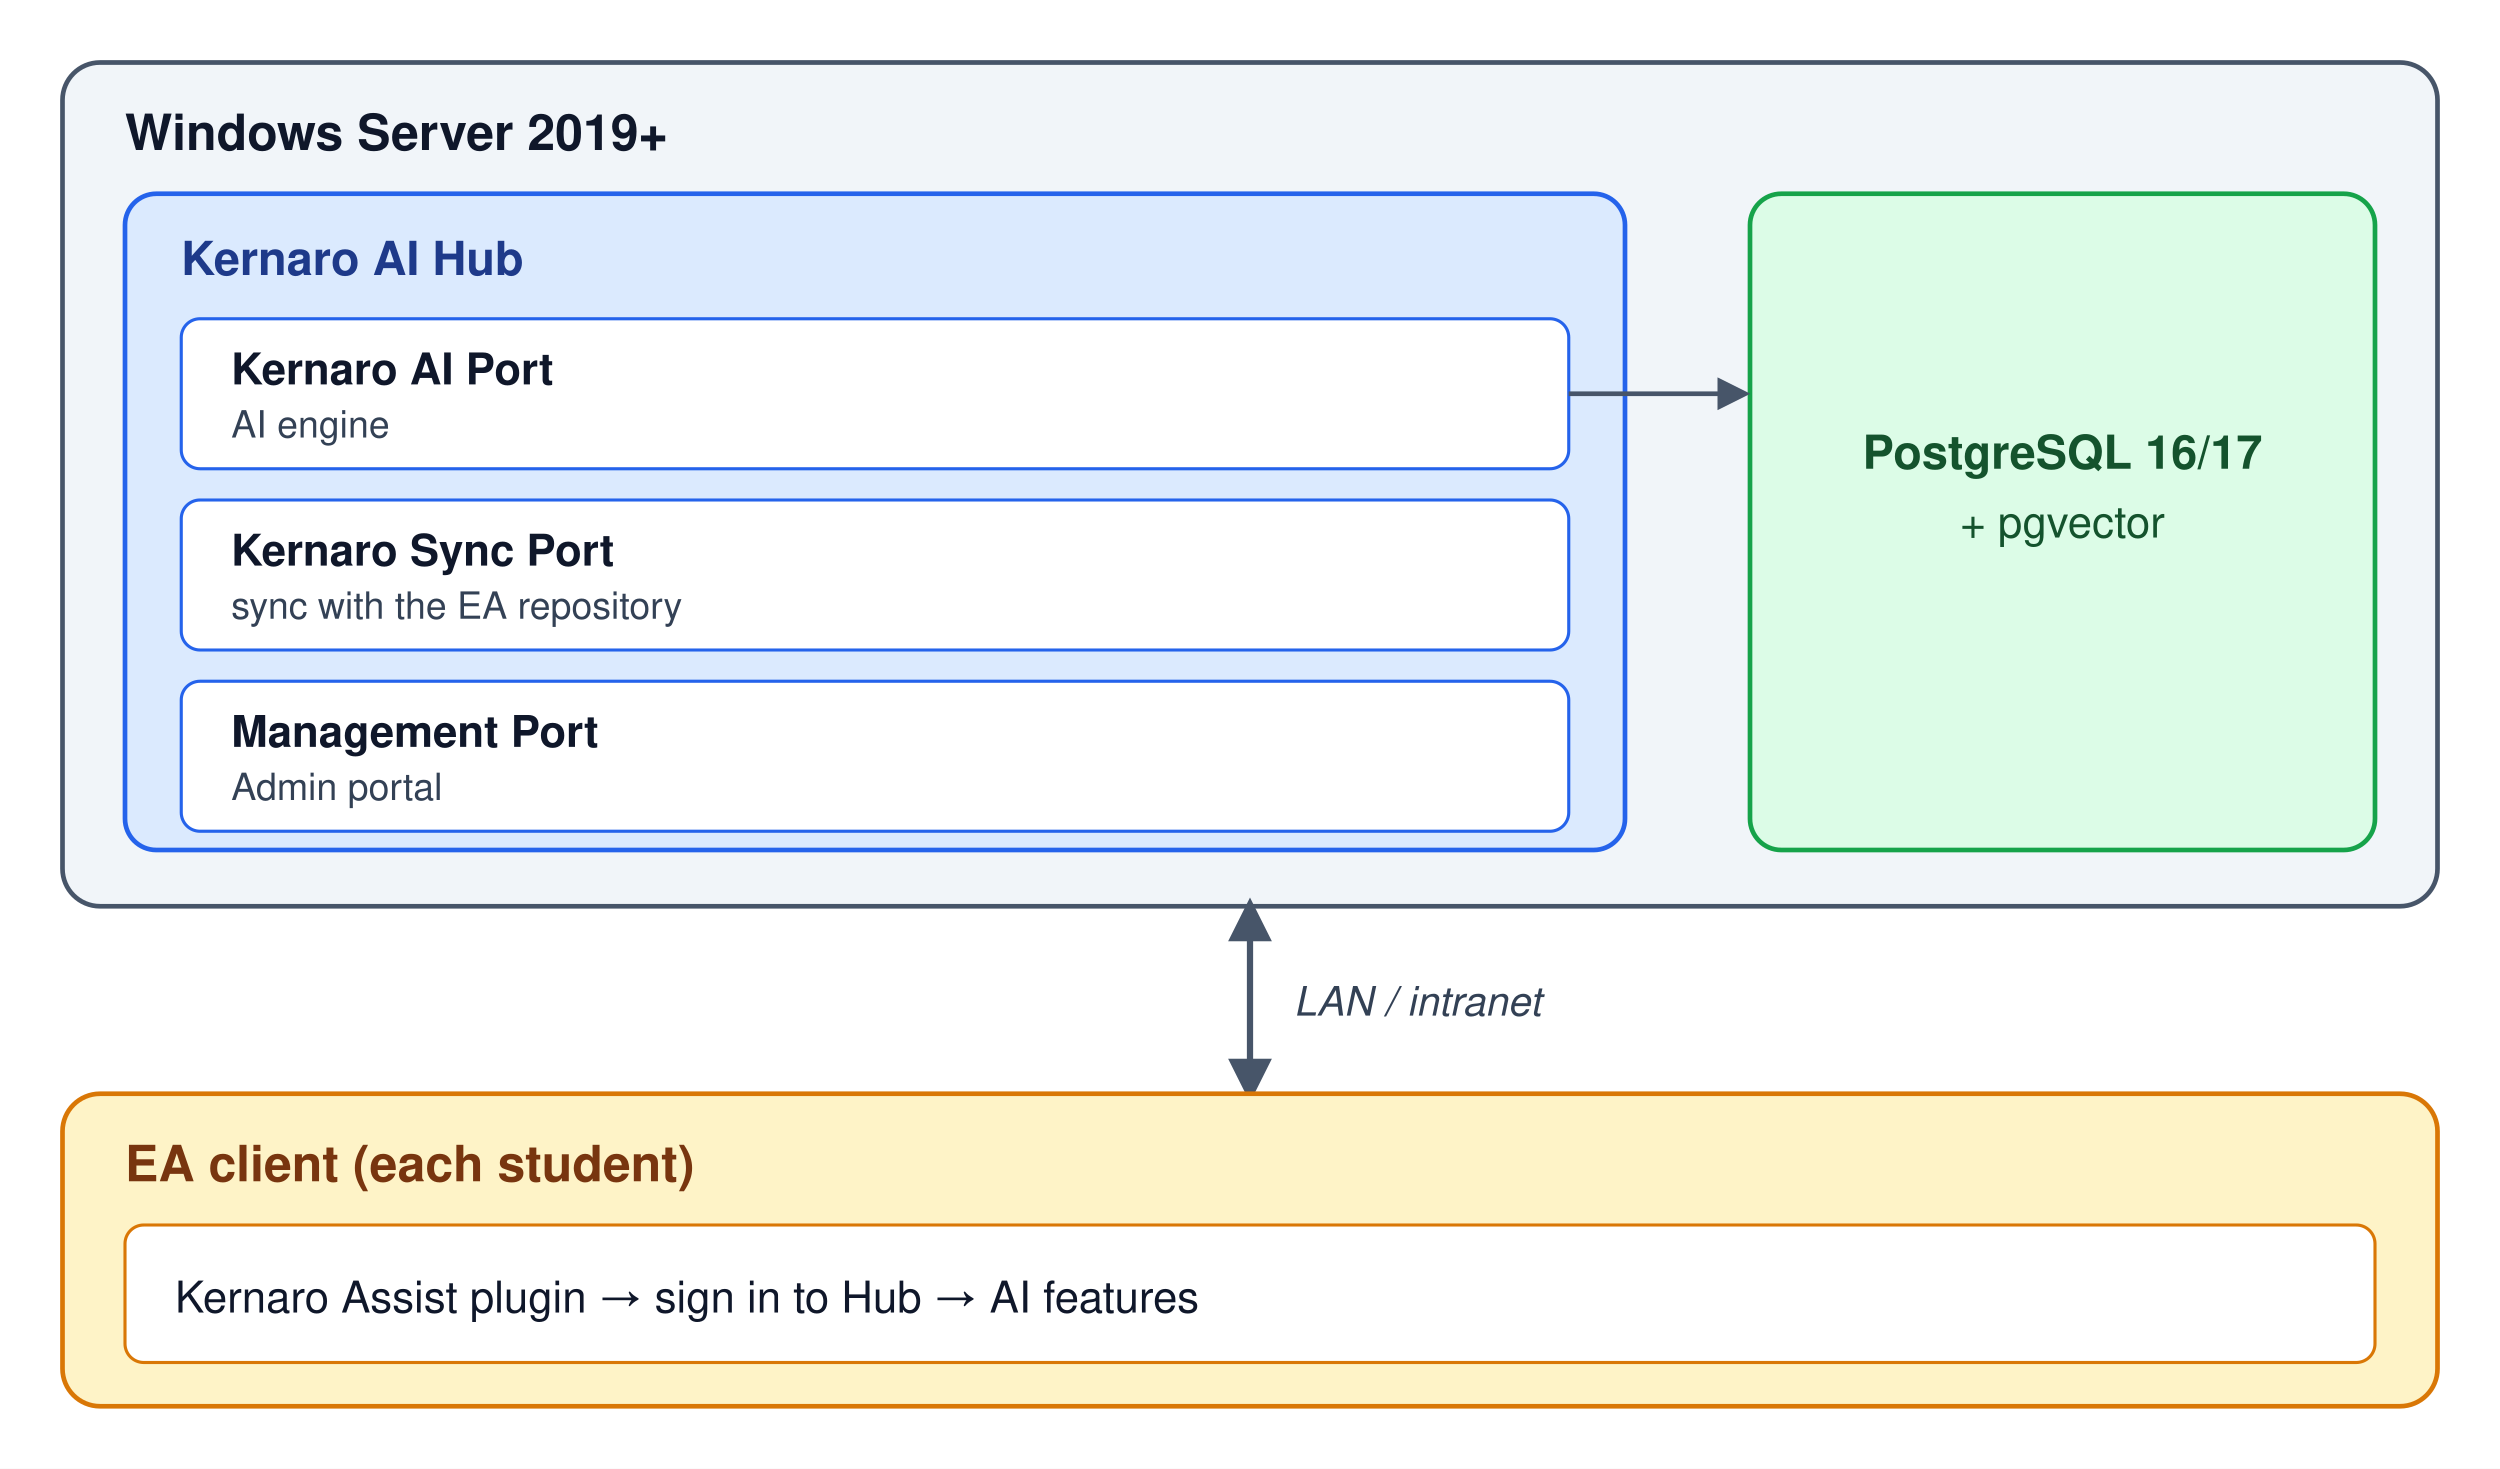
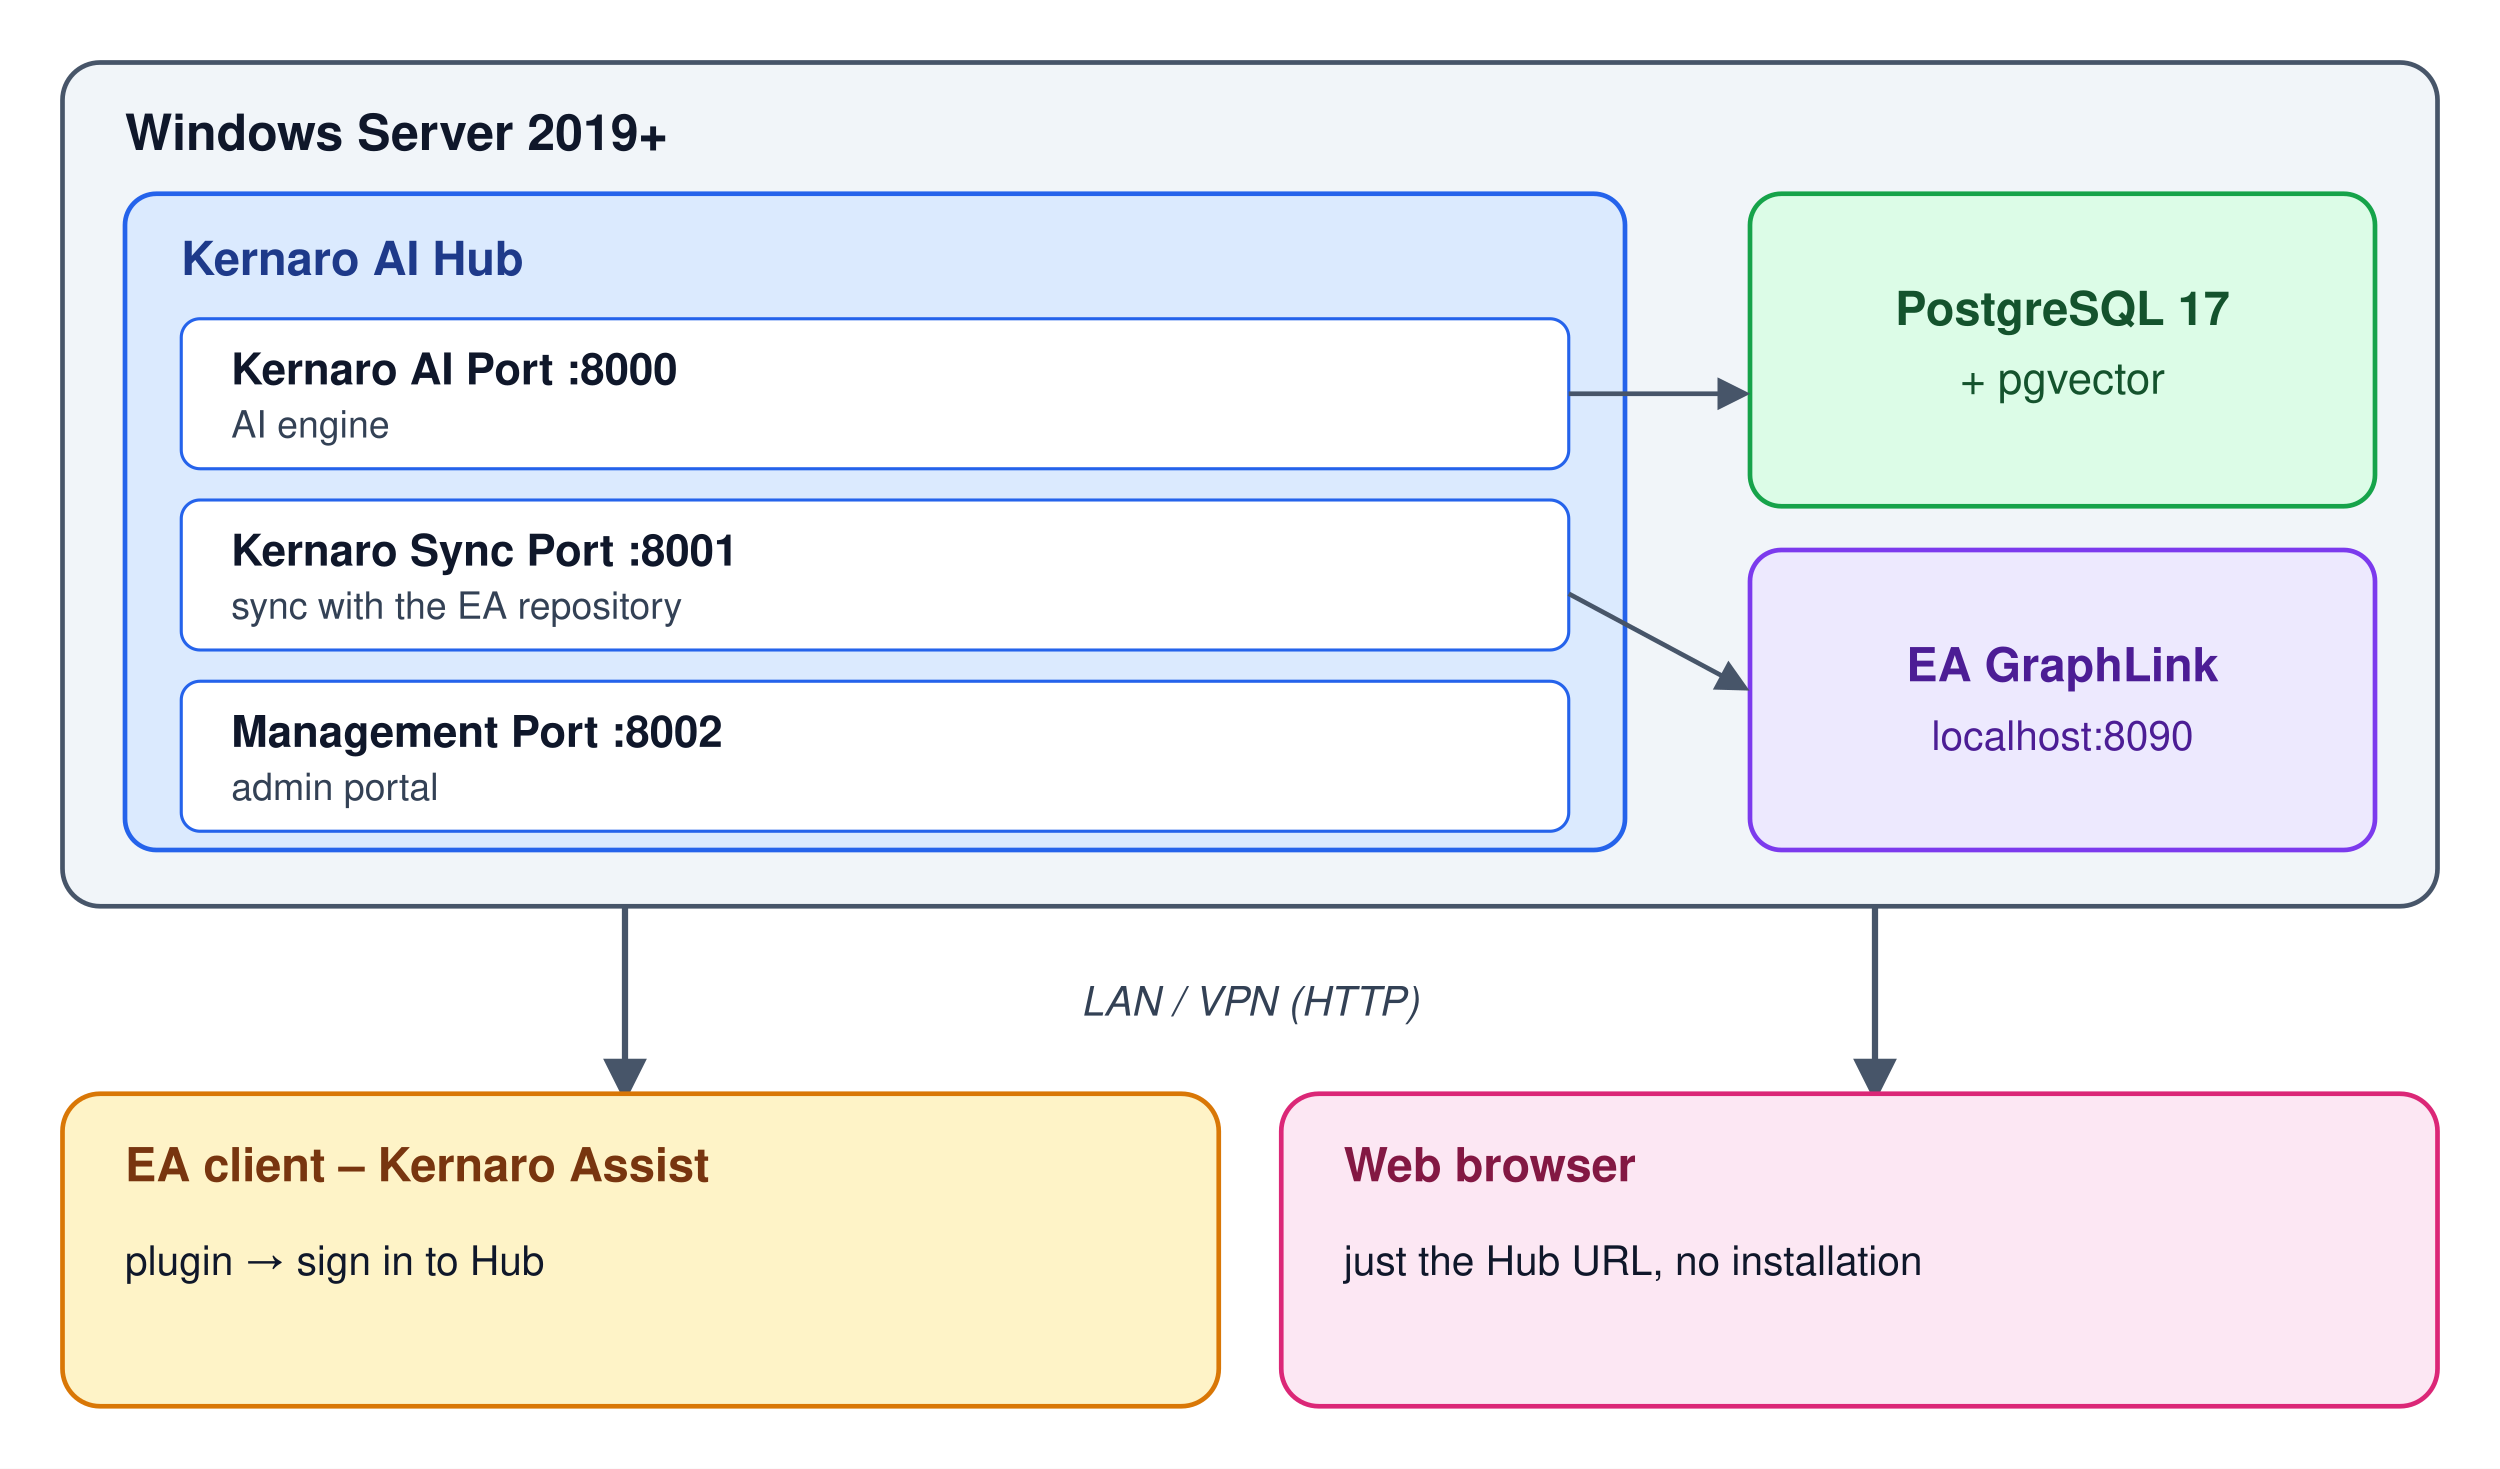
<svg xmlns="http://www.w3.org/2000/svg" viewBox="0 0 800 470" role="img" aria-labelledby="t d" font-family="Helvetica, Arial, sans-serif">
  <defs>
    <marker id="a" viewBox="0 0 10 10" refX="8" refY="5" markerWidth="7" markerHeight="7" orient="auto-start-reverse">
      <path d="M0 0L10 5L0 10z" fill="#475569" />
    </marker>
  </defs>
  <rect width="800" height="470" fill="#ffffff" />
  <rect x="20" y="20" width="760" height="270" rx="12" fill="#f1f5f9" stroke="#475569" stroke-width="1.5" />
  <text x="40" y="48" font-size="16" font-weight="700" fill="#0f172a">Windows Server 2019+</text>
  <rect x="40" y="62" width="480" height="210" rx="10" fill="#dbeafe" stroke="#2563eb" stroke-width="1.5" />
  <text x="58" y="88" font-size="15" font-weight="700" fill="#1e3a8a">Kernaro AI Hub</text>
  <rect x="58" y="102" width="444" height="48" rx="6" fill="#ffffff" stroke="#2563eb" />
-   <text x="74" y="123" font-size="14" font-weight="600" fill="#0f172a">Kernaro AI Port</text>
+   <text x="74" y="123" font-size="14" font-weight="600" fill="#0f172a">Kernaro AI Port :8000</text>
  <text x="74" y="140" font-size="12" fill="#334155">AI engine</text>
  <rect x="58" y="160" width="444" height="48" rx="6" fill="#ffffff" stroke="#2563eb" />
-   <text x="74" y="181" font-size="14" font-weight="600" fill="#0f172a">Kernaro Sync Port</text>
+   <text x="74" y="181" font-size="14" font-weight="600" fill="#0f172a">Kernaro Sync Port :8001</text>
  <text x="74" y="198" font-size="12" fill="#334155">sync with the EA repository</text>
  <rect x="58" y="218" width="444" height="48" rx="6" fill="#ffffff" stroke="#2563eb" />
-   <text x="74" y="239" font-size="14" font-weight="600" fill="#0f172a">Management Port</text>
-   <text x="74" y="256" font-size="12" fill="#334155">Admin portal</text>
-   <rect x="560" y="62" width="200" height="210" rx="10" fill="#dcfce7" stroke="#16a34a" stroke-width="1.5" />
-   <text x="660" y="150" font-size="15" font-weight="700" fill="#14532d" text-anchor="middle">PostgreSQL 16/17</text>
-   <text x="660" y="172" font-size="14" fill="#14532d" text-anchor="middle">+ pgvector</text>
+   <text x="74" y="239" font-size="14" font-weight="600" fill="#0f172a">Management Port :8002</text>
+   <text x="74" y="256" font-size="12" fill="#334155">admin portal</text>
+   <rect x="560" y="62" width="200" height="100" rx="10" fill="#dcfce7" stroke="#16a34a" stroke-width="1.5" />
+   <text x="660" y="104" font-size="15" font-weight="700" fill="#14532d" text-anchor="middle">PostgreSQL 17</text>
+   <text x="660" y="126" font-size="14" fill="#14532d" text-anchor="middle">+ pgvector</text>
+   <rect x="560" y="176" width="200" height="96" rx="10" fill="#ede9fe" stroke="#7c3aed" stroke-width="1.5" />
+   <text x="660" y="218" font-size="15" font-weight="700" fill="#4c1d95" text-anchor="middle">EA GraphLink</text>
+   <text x="660" y="240" font-size="13" fill="#4c1d95" text-anchor="middle">localhost:8090</text>
  <path d="M502 126H558" stroke="#475569" stroke-width="1.5" marker-end="url(#a)" />
-   <path d="M400 290V350" stroke="#475569" stroke-width="2" marker-start="url(#a)" marker-end="url(#a)" />
-   <text x="414" y="325" font-size="13" font-style="italic" fill="#334155">LAN / intranet</text>
-   <rect x="20" y="350" width="760" height="100" rx="12" fill="#fef3c7" stroke="#d97706" stroke-width="1.5" />
-   <text x="40" y="378" font-size="16" font-weight="700" fill="#78350f">EA client (each student)</text>
-   <rect x="40" y="392" width="720" height="44" rx="6" fill="#ffffff" stroke="#d97706" />
-   <text x="56" y="420" font-size="14" fill="#0f172a">Kernaro Assist plugin → sign in to Hub → AI features</text>
+   <path d="M502 190L558 220" stroke="#475569" stroke-width="1.5" marker-end="url(#a)" />
+   <path d="M200 290V350" stroke="#475569" stroke-width="2" marker-end="url(#a)" />
+   <path d="M600 290V350" stroke="#475569" stroke-width="2" marker-end="url(#a)" />
+   <text x="400" y="325" font-size="13" font-style="italic" fill="#334155" text-anchor="middle">LAN / VPN (HTTP)</text>
+   <rect x="20" y="350" width="370" height="100" rx="12" fill="#fef3c7" stroke="#d97706" stroke-width="1.5" />
+   <text x="40" y="378" font-size="15" font-weight="700" fill="#78350f">EA client – Kernaro Assist</text>
+   <text x="40" y="408" font-size="13" fill="#0f172a">plugin → sign in to Hub</text>
+   <rect x="410" y="350" width="370" height="100" rx="12" fill="#fce7f3" stroke="#db2777" stroke-width="1.5" />
+   <text x="430" y="378" font-size="15" font-weight="700" fill="#831843">Web browser</text>
+   <text x="430" y="408" font-size="13" fill="#0f172a">just the Hub URL, no installation</text>
</svg>
